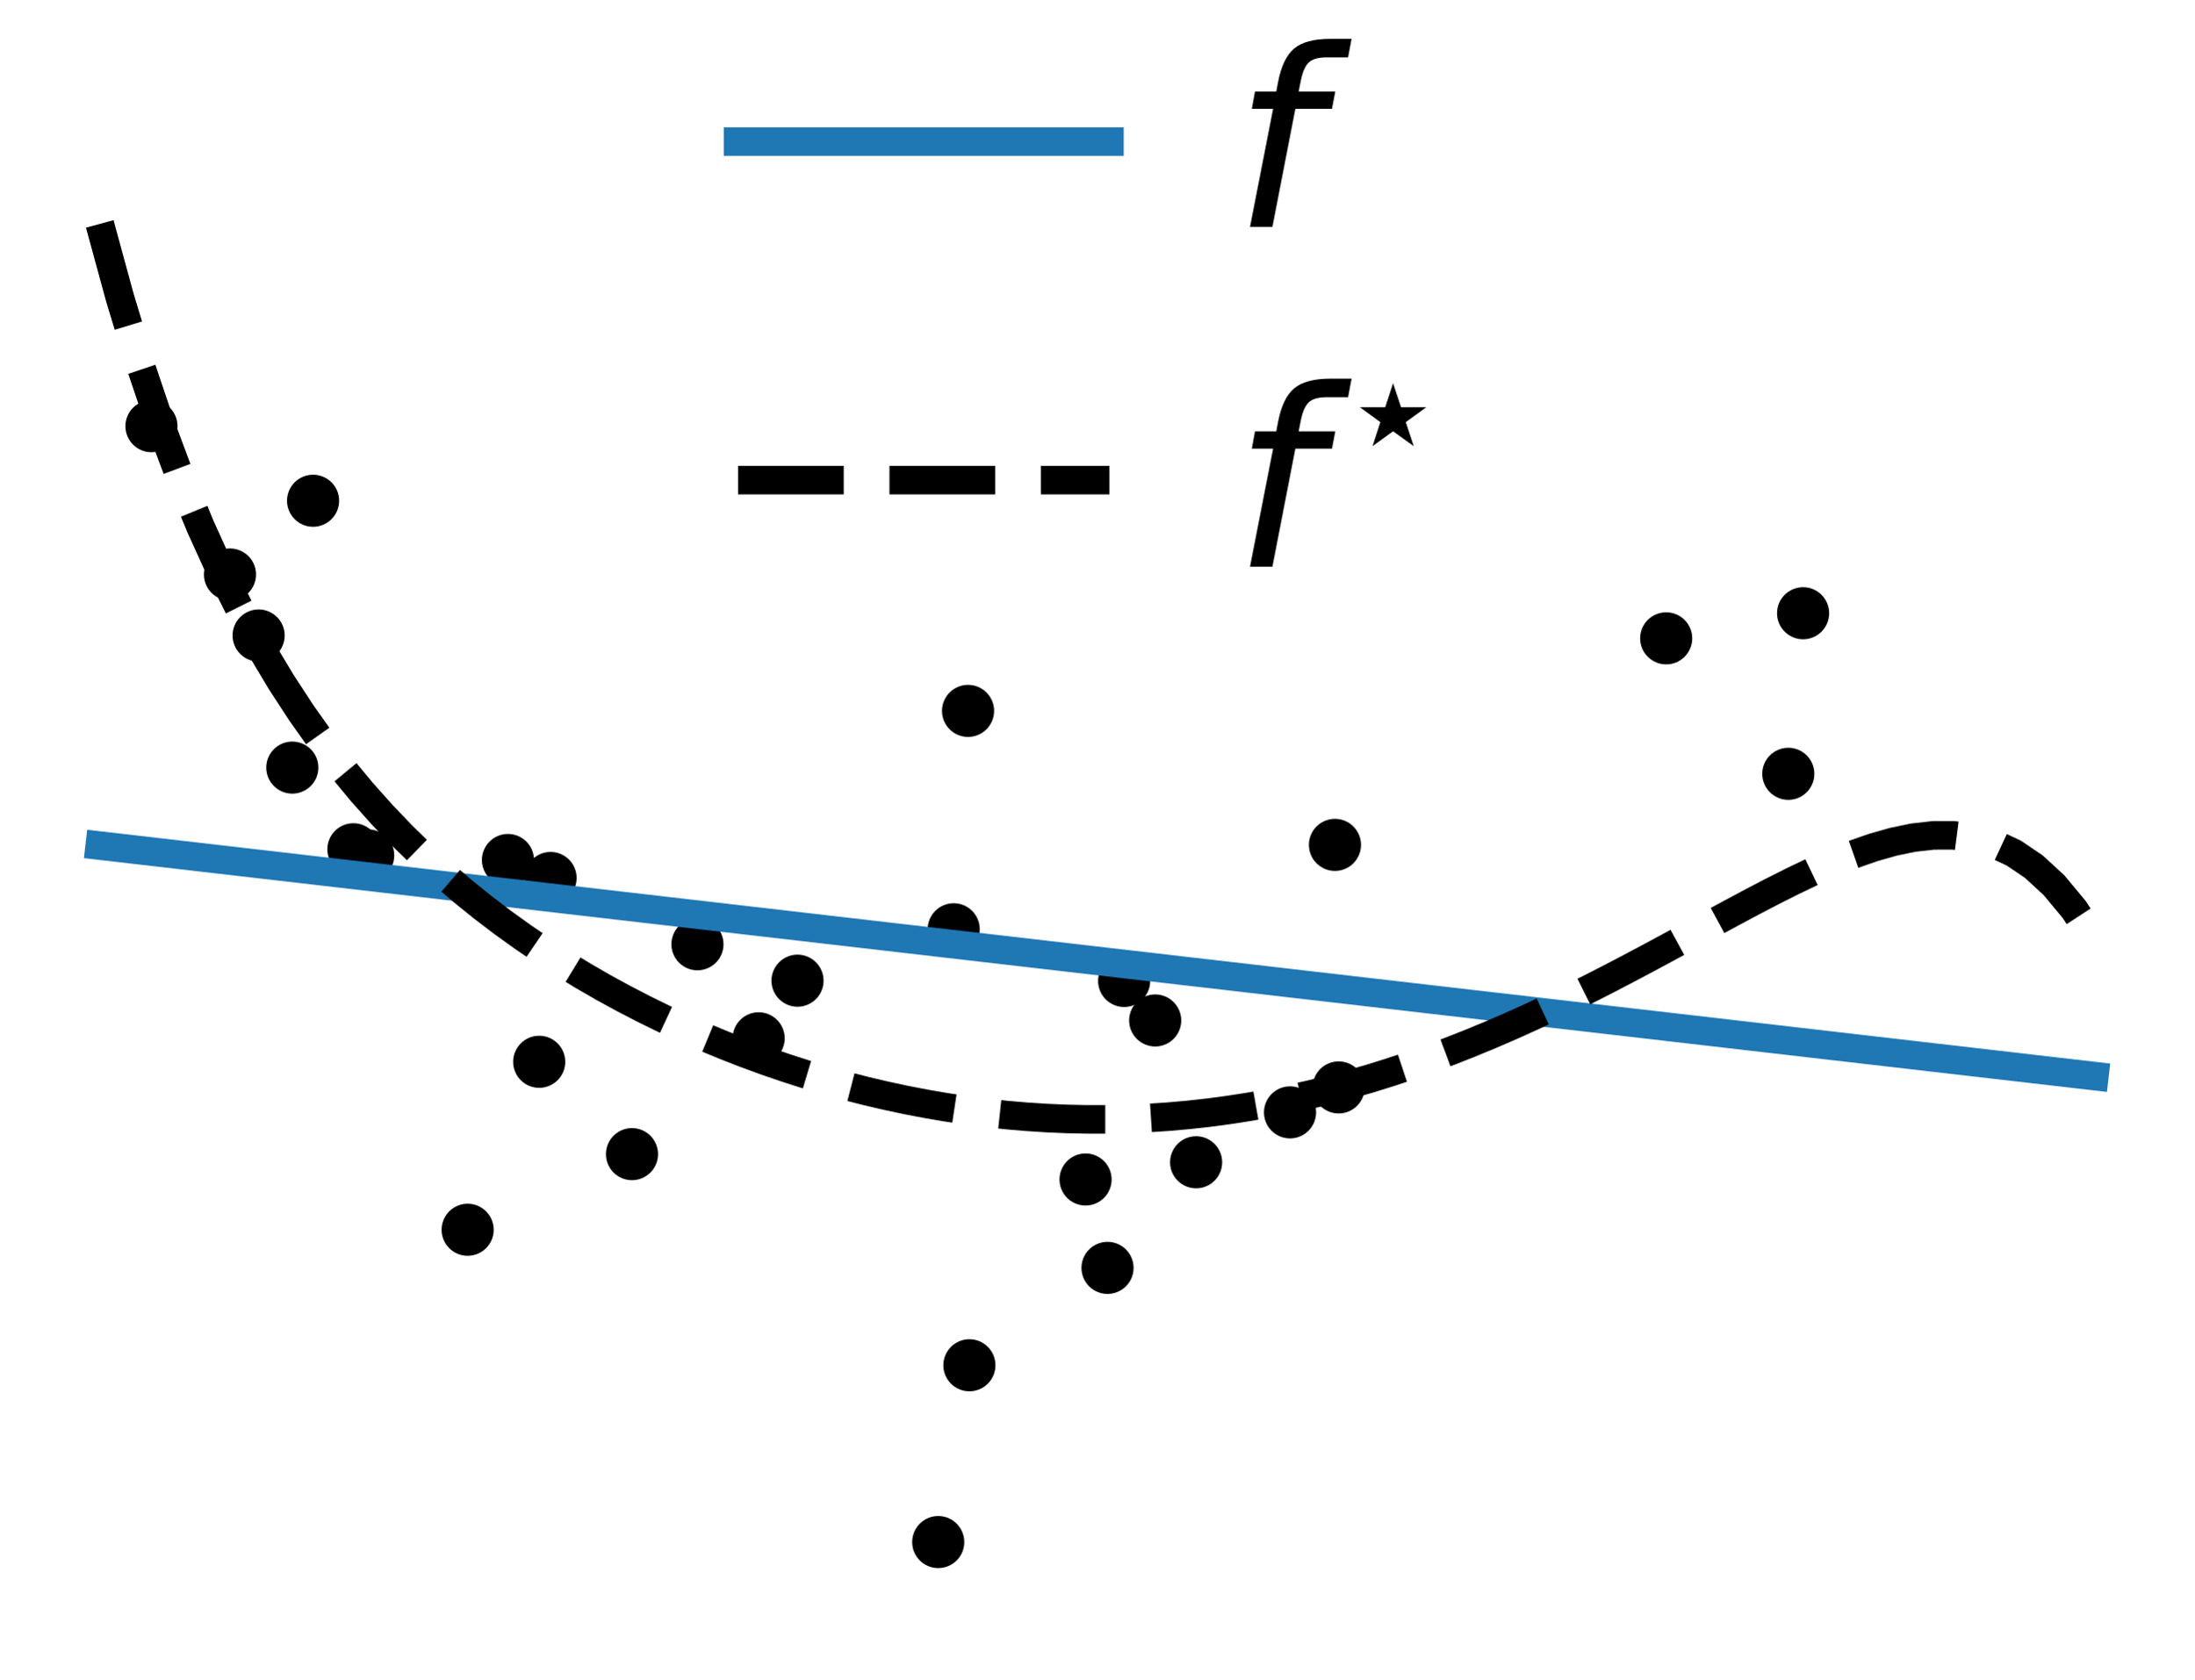
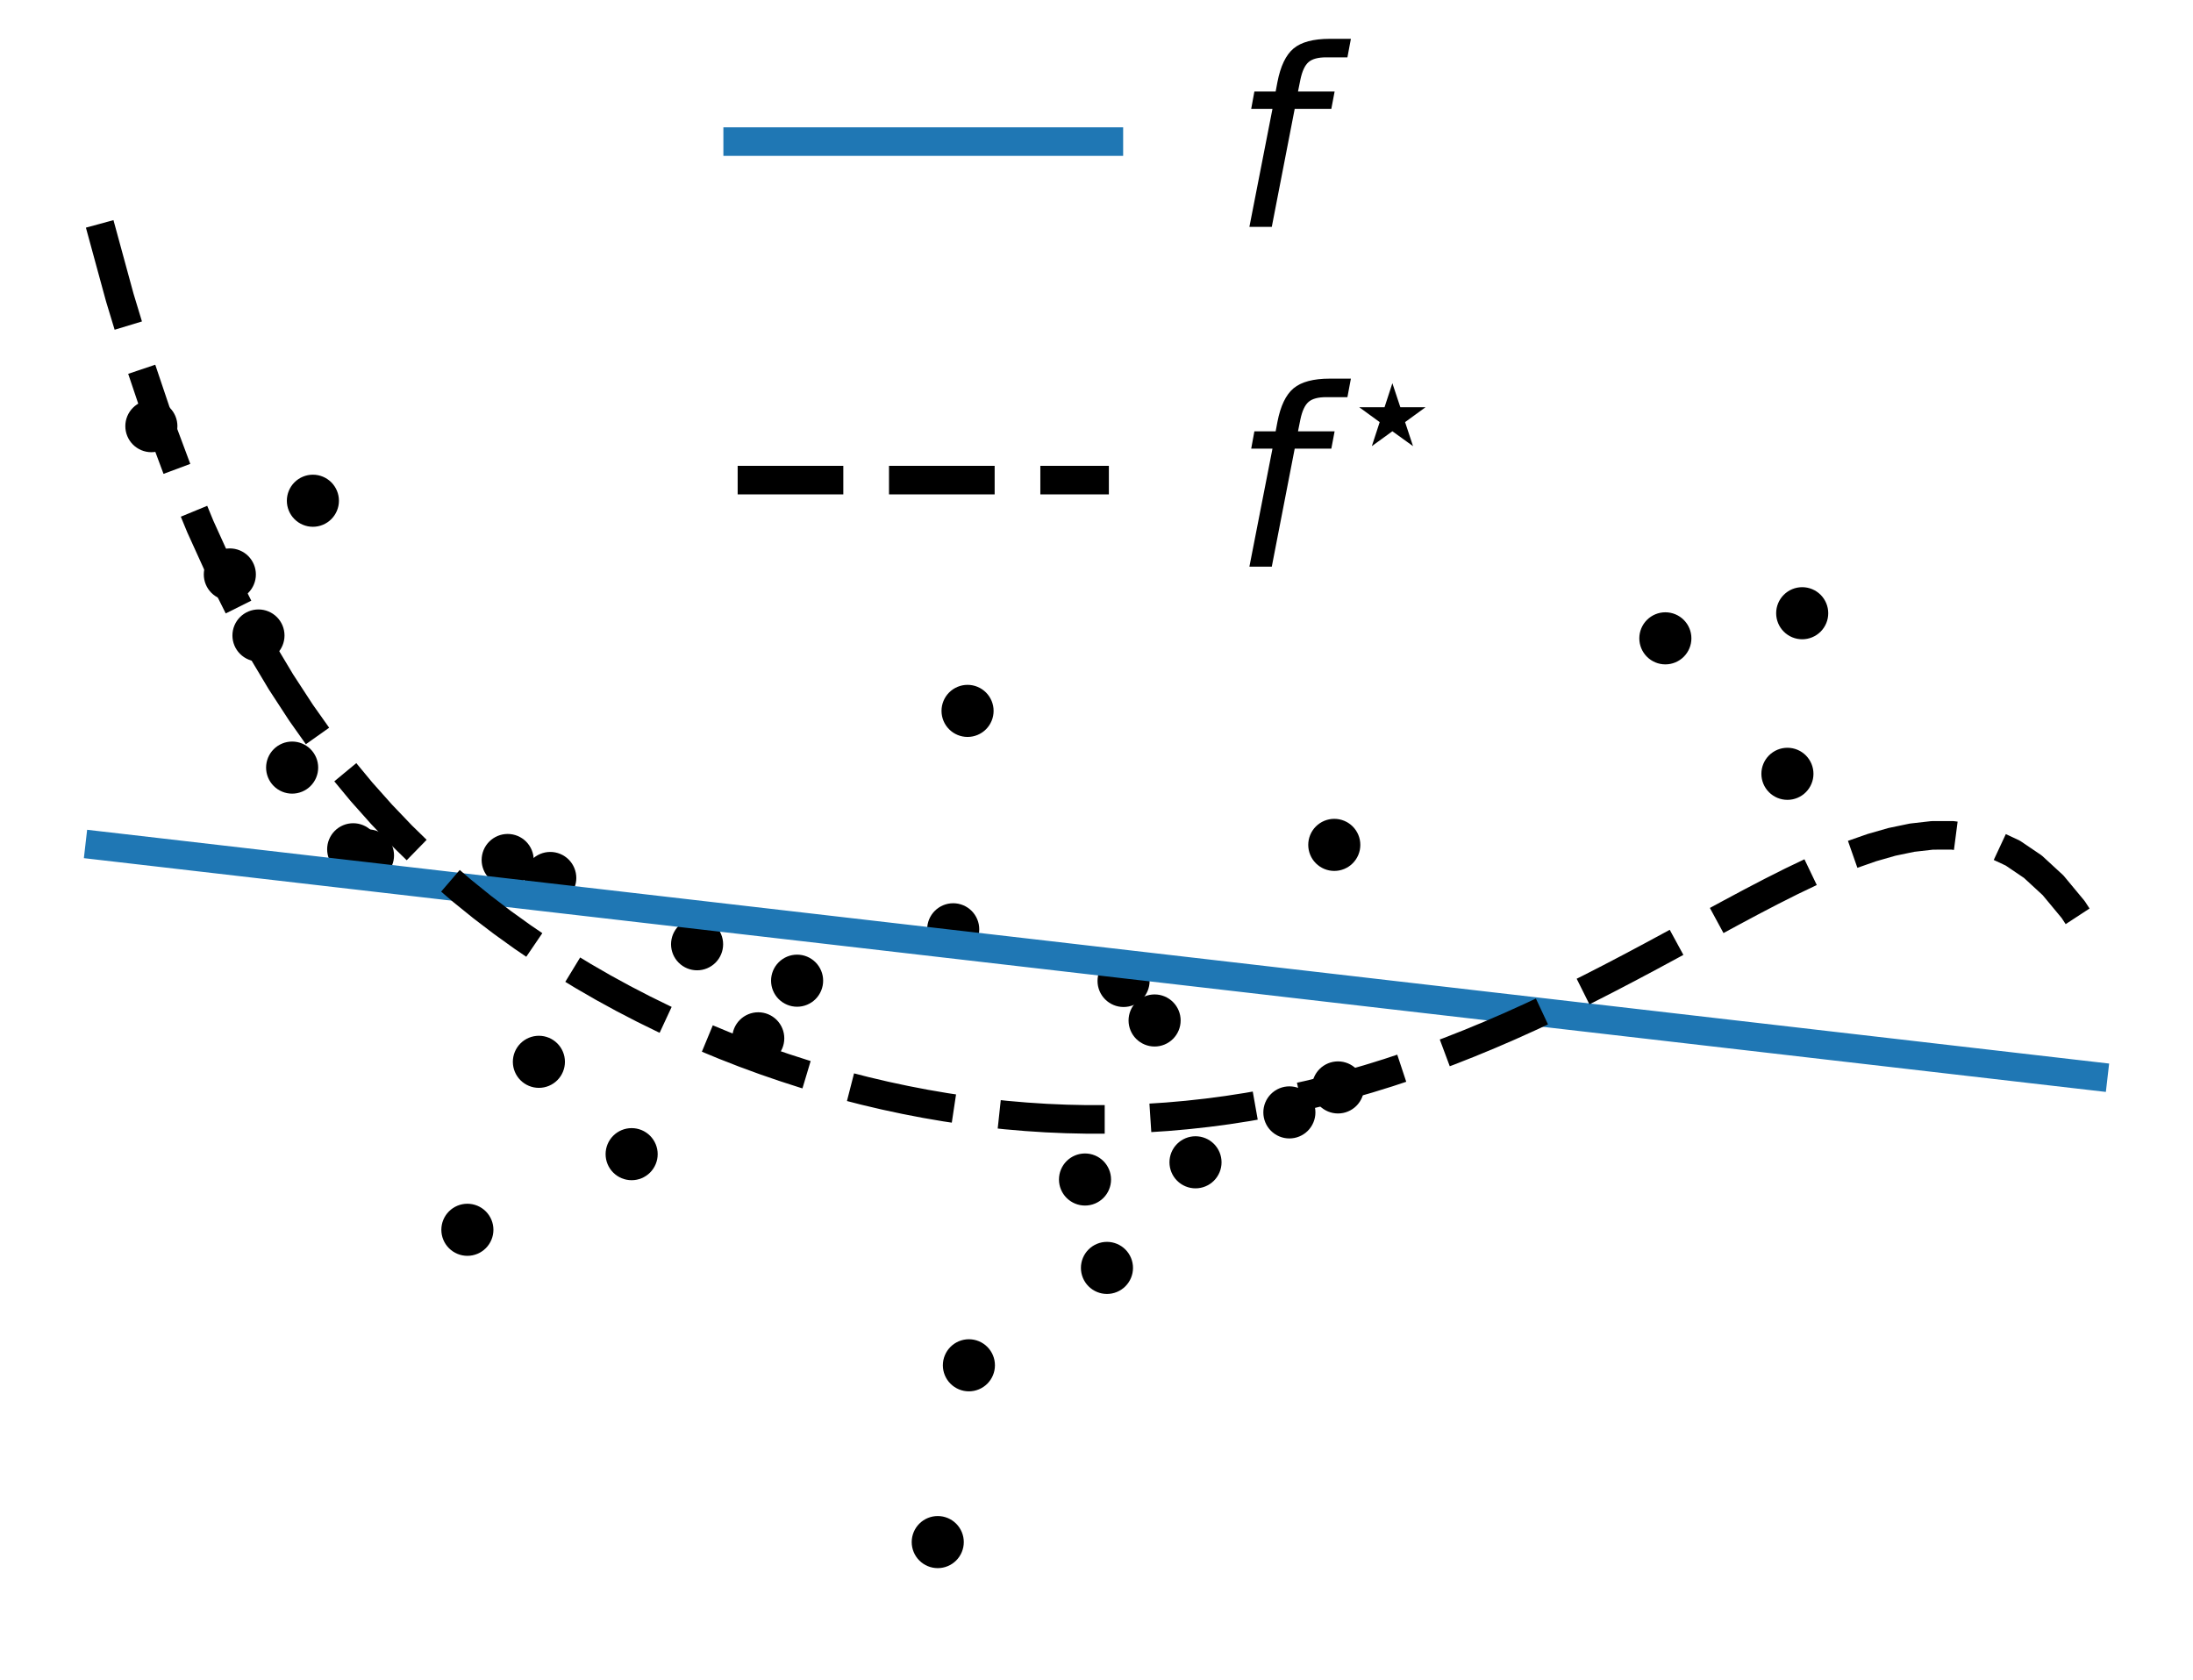
- <svg xmlns="http://www.w3.org/2000/svg" xmlns:xlink="http://www.w3.org/1999/xlink" height="176.4pt" version="1.1" viewBox="0 0 230.4 176.4" width="230.4pt">
+ <svg xmlns="http://www.w3.org/2000/svg" xmlns:xlink="http://www.w3.org/1999/xlink" width="307.2" height="235.2" version="1.1" viewBox="0 0 230.4 176.4">
  <defs>
-     <style type="text/css">*{stroke-linecap:butt;stroke-linejoin:round;}</style>
+     <style type="text/css">*{stroke-linecap:butt;stroke-linejoin:round}</style>
  </defs>
  <g id="figure_1">
    <g id="patch_1">
-       <path d="M 0 176.4  L 230.4 176.4  L 230.4 0  L 0 0  z " style="fill:none;" />
+       <path d="M 0 176.4 L 230.4 176.4 L 230.4 0 L 0 0 z" style="fill:none" />
    </g>
    <g id="axes_1">
      <g id="PathCollection_1">
        <defs>
-           <path d="M 0 2.236  C 0.593 2.236 1.162 2 1.581 1.581  C 2 1.162 2.236 0.593 2.236 0  C 2.236 -0.593 2 -1.162 1.581 -1.581  C 1.162 -2 0.593 -2.236 0 -2.236  C -0.593 -2.236 -1.162 -2 -1.581 -1.581  C -2 -1.162 -2.236 -0.593 -2.236 0  C -2.236 0.593 -2 1.162 -1.581 1.581  C -1.162 2 -0.593 2.236 0 2.236  z " id="mf6c241503c" style="stroke:#000000;" />
+           <path id="mf6c241503c" d="M 0 2.236 C 0.593 2.236 1.162 2 1.581 1.581 C 2 1.162 2.236 0.593 2.236 0 C 2.236 -0.593 2 -1.162 1.581 -1.581 C 1.162 -2 0.593 -2.236 0 -2.236 C -0.593 -2.236 -1.162 -2 -1.581 -1.581 C -2 -1.162 -2.236 -0.593 -2.236 0 C -2.236 0.593 -2 1.162 -1.581 1.581 C -1.162 2 -0.593 2.236 0 2.236 z" style="stroke:#000" />
        </defs>
        <g clip-path="url(#p9dbe2a903a)">
-           <use style="stroke:#000000;" x="101.794" xlink:href="#mf6c241503c" y="143.426" />
-           <use style="stroke:#000000;" x="15.903" xlink:href="#mf6c241503c" y="44.768" />
-           <use style="stroke:#000000;" x="125.602" xlink:href="#mf6c241503c" y="122.101" />
-           <use style="stroke:#000000;" x="101.653" xlink:href="#mf6c241503c" y="74.68" />
-           <use style="stroke:#000000;" x="98.521" xlink:href="#mf6c241503c" y="161.998" />
-           <use style="stroke:#000000;" x="79.663" xlink:href="#mf6c241503c" y="109.077" />
-           <use style="stroke:#000000;" x="53.337" xlink:href="#mf6c241503c" y="90.344" />
-           <use style="stroke:#000000;" x="140.182" xlink:href="#mf6c241503c" y="88.756" />
-           <use style="stroke:#000000;" x="73.237" xlink:href="#mf6c241503c" y="99.196" />
-           <use style="stroke:#000000;" x="66.361" xlink:href="#mf6c241503c" y="121.246" />
-           <use style="stroke:#000000;" x="140.572" xlink:href="#mf6c241503c" y="114.236" />
-           <use style="stroke:#000000;" x="121.304" xlink:href="#mf6c241503c" y="107.202" />
-           <use style="stroke:#000000;" x="38.661" xlink:href="#mf6c241503c" y="89.863" />
-           <use style="stroke:#000000;" x="118.044" xlink:href="#mf6c241503c" y="103.051" />
-           <use style="stroke:#000000;" x="49.104" xlink:href="#mf6c241503c" y="129.191" />
-           <use style="stroke:#000000;" x="174.965" xlink:href="#mf6c241503c" y="67.058" />
-           <use style="stroke:#000000;" x="189.342" xlink:href="#mf6c241503c" y="64.42" />
-           <use style="stroke:#000000;" x="113.993" xlink:href="#mf6c241503c" y="123.909" />
-           <use style="stroke:#000000;" x="187.789" xlink:href="#mf6c241503c" y="81.29" />
-           <use style="stroke:#000000;" x="27.155" xlink:href="#mf6c241503c" y="66.759" />
-           <use style="stroke:#000000;" x="116.299" xlink:href="#mf6c241503c" y="133.195" />
-           <use style="stroke:#000000;" x="24.147" xlink:href="#mf6c241503c" y="60.348" />
-           <use style="stroke:#000000;" x="100.145" xlink:href="#mf6c241503c" y="97.623" />
-           <use style="stroke:#000000;" x="30.692" xlink:href="#mf6c241503c" y="80.637" />
-           <use style="stroke:#000000;" x="37.107" xlink:href="#mf6c241503c" y="89.217" />
-           <use style="stroke:#000000;" x="135.464" xlink:href="#mf6c241503c" y="116.859" />
-           <use style="stroke:#000000;" x="57.812" xlink:href="#mf6c241503c" y="92.233" />
-           <use style="stroke:#000000;" x="32.873" xlink:href="#mf6c241503c" y="52.603" />
-           <use style="stroke:#000000;" x="56.617" xlink:href="#mf6c241503c" y="111.545" />
-           <use style="stroke:#000000;" x="83.745" xlink:href="#mf6c241503c" y="103.023" />
+           <use style="stroke:#000" x="101.794" y="143.426" xlink:href="#mf6c241503c" />
+           <use style="stroke:#000" x="15.903" y="44.768" xlink:href="#mf6c241503c" />
+           <use style="stroke:#000" x="125.602" y="122.101" xlink:href="#mf6c241503c" />
+           <use style="stroke:#000" x="101.653" y="74.68" xlink:href="#mf6c241503c" />
+           <use style="stroke:#000" x="98.521" y="161.998" xlink:href="#mf6c241503c" />
+           <use style="stroke:#000" x="79.663" y="109.077" xlink:href="#mf6c241503c" />
+           <use style="stroke:#000" x="53.337" y="90.344" xlink:href="#mf6c241503c" />
+           <use style="stroke:#000" x="140.182" y="88.756" xlink:href="#mf6c241503c" />
+           <use style="stroke:#000" x="73.237" y="99.196" xlink:href="#mf6c241503c" />
+           <use style="stroke:#000" x="66.361" y="121.246" xlink:href="#mf6c241503c" />
+           <use style="stroke:#000" x="140.572" y="114.236" xlink:href="#mf6c241503c" />
+           <use style="stroke:#000" x="121.304" y="107.202" xlink:href="#mf6c241503c" />
+           <use style="stroke:#000" x="38.661" y="89.863" xlink:href="#mf6c241503c" />
+           <use style="stroke:#000" x="118.044" y="103.051" xlink:href="#mf6c241503c" />
+           <use style="stroke:#000" x="49.104" y="129.191" xlink:href="#mf6c241503c" />
+           <use style="stroke:#000" x="174.965" y="67.058" xlink:href="#mf6c241503c" />
+           <use style="stroke:#000" x="189.342" y="64.42" xlink:href="#mf6c241503c" />
+           <use style="stroke:#000" x="113.993" y="123.909" xlink:href="#mf6c241503c" />
+           <use style="stroke:#000" x="187.789" y="81.29" xlink:href="#mf6c241503c" />
+           <use style="stroke:#000" x="27.155" y="66.759" xlink:href="#mf6c241503c" />
+           <use style="stroke:#000" x="116.299" y="133.195" xlink:href="#mf6c241503c" />
+           <use style="stroke:#000" x="24.147" y="60.348" xlink:href="#mf6c241503c" />
+           <use style="stroke:#000" x="100.145" y="97.623" xlink:href="#mf6c241503c" />
+           <use style="stroke:#000" x="30.692" y="80.637" xlink:href="#mf6c241503c" />
+           <use style="stroke:#000" x="37.107" y="89.217" xlink:href="#mf6c241503c" />
+           <use style="stroke:#000" x="135.464" y="116.859" xlink:href="#mf6c241503c" />
+           <use style="stroke:#000" x="57.812" y="92.233" xlink:href="#mf6c241503c" />
+           <use style="stroke:#000" x="32.873" y="52.603" xlink:href="#mf6c241503c" />
+           <use style="stroke:#000" x="56.617" y="111.545" xlink:href="#mf6c241503c" />
+           <use style="stroke:#000" x="83.745" y="103.023" xlink:href="#mf6c241503c" />
        </g>
      </g>
      <g id="line2d_1">
-         <path clip-path="url(#p9dbe2a903a)" d="M 10.473 88.832  L 12.588 89.076  L 14.704 89.321  L 16.82 89.565  L 18.936 89.81  L 21.051 90.055  L 23.167 90.299  L 25.283 90.544  L 27.398 90.788  L 29.514 91.033  L 31.63 91.278  L 33.745 91.522  L 35.861 91.767  L 37.977 92.011  L 40.093 92.256  L 42.208 92.501  L 44.324 92.745  L 46.44 92.99  L 48.555 93.234  L 50.671 93.479  L 52.787 93.724  L 54.902 93.968  L 57.018 94.213  L 59.134 94.457  L 61.25 94.702  L 63.365 94.946  L 65.481 95.191  L 67.597 95.436  L 69.712 95.68  L 71.828 95.925  L 73.944 96.169  L 76.06 96.414  L 78.175 96.659  L 80.291 96.903  L 82.407 97.148  L 84.522 97.392  L 86.638 97.637  L 88.754 97.882  L 90.869 98.126  L 92.985 98.371  L 95.101 98.615  L 97.217 98.86  L 99.332 99.105  L 101.448 99.349  L 103.564 99.594  L 105.679 99.838  L 107.795 100.083  L 109.911 100.327  L 112.026 100.572  L 114.142 100.817  L 116.258 101.061  L 118.374 101.306  L 120.489 101.55  L 122.605 101.795  L 124.721 102.04  L 126.836 102.284  L 128.952 102.529  L 131.068 102.773  L 133.183 103.018  L 135.299 103.263  L 137.415 103.507  L 139.531 103.752  L 141.646 103.996  L 143.762 104.241  L 145.878 104.486  L 147.993 104.73  L 150.109 104.975  L 152.225 105.219  L 154.34 105.464  L 156.456 105.709  L 158.572 105.953  L 160.688 106.198  L 162.803 106.442  L 164.919 106.687  L 167.035 106.931  L 169.15 107.176  L 171.266 107.421  L 173.382 107.665  L 175.498 107.91  L 177.613 108.154  L 179.729 108.399  L 181.845 108.644  L 183.96 108.888  L 186.076 109.133  L 188.192 109.377  L 190.307 109.622  L 192.423 109.867  L 194.539 110.111  L 196.655 110.356  L 198.77 110.6  L 200.886 110.845  L 203.002 111.09  L 205.117 111.334  L 207.233 111.579  L 209.349 111.823  L 211.464 112.068  L 213.58 112.313  L 215.696 112.557  L 217.812 112.802  L 219.927 113.046  " style="fill:none;stroke:#1f77b4;stroke-linecap:square;stroke-width:3;" />
+         <path d="M 10.473 88.832 L 12.588 89.076 L 14.704 89.321 L 16.82 89.565 L 18.936 89.81 L 21.051 90.055 L 23.167 90.299 L 25.283 90.544 L 27.398 90.788 L 29.514 91.033 L 31.63 91.278 L 33.745 91.522 L 35.861 91.767 L 37.977 92.011 L 40.093 92.256 L 42.208 92.501 L 44.324 92.745 L 46.44 92.99 L 48.555 93.234 L 50.671 93.479 L 52.787 93.724 L 54.902 93.968 L 57.018 94.213 L 59.134 94.457 L 61.25 94.702 L 63.365 94.946 L 65.481 95.191 L 67.597 95.436 L 69.712 95.68 L 71.828 95.925 L 73.944 96.169 L 76.06 96.414 L 78.175 96.659 L 80.291 96.903 L 82.407 97.148 L 84.522 97.392 L 86.638 97.637 L 88.754 97.882 L 90.869 98.126 L 92.985 98.371 L 95.101 98.615 L 97.217 98.86 L 99.332 99.105 L 101.448 99.349 L 103.564 99.594 L 105.679 99.838 L 107.795 100.083 L 109.911 100.327 L 112.026 100.572 L 114.142 100.817 L 116.258 101.061 L 118.374 101.306 L 120.489 101.55 L 122.605 101.795 L 124.721 102.04 L 126.836 102.284 L 128.952 102.529 L 131.068 102.773 L 133.183 103.018 L 135.299 103.263 L 137.415 103.507 L 139.531 103.752 L 141.646 103.996 L 143.762 104.241 L 145.878 104.486 L 147.993 104.73 L 150.109 104.975 L 152.225 105.219 L 154.34 105.464 L 156.456 105.709 L 158.572 105.953 L 160.688 106.198 L 162.803 106.442 L 164.919 106.687 L 167.035 106.931 L 169.15 107.176 L 171.266 107.421 L 173.382 107.665 L 175.498 107.91 L 177.613 108.154 L 179.729 108.399 L 181.845 108.644 L 183.96 108.888 L 186.076 109.133 L 188.192 109.377 L 190.307 109.622 L 192.423 109.867 L 194.539 110.111 L 196.655 110.356 L 198.77 110.6 L 200.886 110.845 L 203.002 111.09 L 205.117 111.334 L 207.233 111.579 L 209.349 111.823 L 211.464 112.068 L 213.58 112.313 L 215.696 112.557 L 217.812 112.802 L 219.927 113.046" clip-path="url(#p9dbe2a903a)" style="fill:none;stroke:#1f77b4;stroke-linecap:square;stroke-width:3" />
      </g>
      <g id="line2d_2">
-         <path clip-path="url(#p9dbe2a903a)" d="M 10.473 23.52  L 12.588 31.27  L 14.704 38.241  L 16.82 44.523  L 18.936 50.195  L 21.051 55.328  L 23.167 59.986  L 25.283 64.223  L 27.398 68.089  L 29.514 71.626  L 31.63 74.872  L 33.745 77.86  L 35.861 80.62  L 37.977 83.177  L 40.093 85.552  L 42.208 87.765  L 44.324 89.832  L 46.44 91.769  L 48.555 93.587  L 50.671 95.297  L 52.787 96.91  L 54.902 98.431  L 57.018 99.87  L 59.134 101.231  L 61.25 102.52  L 63.365 103.741  L 65.481 104.898  L 67.597 105.994  L 69.712 107.032  L 71.828 108.015  L 73.944 108.944  L 76.06 109.82  L 78.175 110.647  L 80.291 111.424  L 82.407 112.152  L 84.522 112.834  L 86.638 113.468  L 88.754 114.057  L 90.869 114.599  L 92.985 115.097  L 95.101 115.549  L 97.217 115.957  L 99.332 116.319  L 101.448 116.637  L 103.564 116.909  L 105.679 117.137  L 107.795 117.319  L 109.911 117.457  L 112.026 117.548  L 114.142 117.594  L 116.258 117.594  L 118.374 117.548  L 120.489 117.455  L 122.605 117.316  L 124.721 117.13  L 126.836 116.897  L 128.952 116.617  L 131.068 116.289  L 133.183 115.915  L 135.299 115.493  L 137.415 115.023  L 139.531 114.507  L 141.646 113.944  L 143.762 113.335  L 145.878 112.679  L 147.993 111.978  L 150.109 111.232  L 152.225 110.443  L 154.34 109.61  L 156.456 108.736  L 158.572 107.822  L 160.688 106.869  L 162.803 105.88  L 164.919 104.857  L 167.035 103.802  L 169.15 102.719  L 171.266 101.612  L 173.382 100.486  L 175.498 99.344  L 177.613 98.193  L 179.729 97.041  L 181.845 95.895  L 183.96 94.764  L 186.076 93.66  L 188.192 92.594  L 190.307 91.582  L 192.423 90.64  L 194.539 89.786  L 196.655 89.045  L 198.77 88.439  L 200.886 87.999  L 203.002 87.758  L 205.117 87.753  L 207.233 88.028  L 209.349 88.631  L 211.464 89.618  L 213.58 91.051  L 215.696 93.001  L 217.812 95.549  L 219.927 98.784  " style="fill:none;stroke:#000000;stroke-dasharray:11.1,4.8;stroke-dashoffset:0;stroke-width:3;" />
+         <path d="M 10.473 23.52 L 12.588 31.27 L 14.704 38.241 L 16.82 44.523 L 18.936 50.195 L 21.051 55.328 L 23.167 59.986 L 25.283 64.223 L 27.398 68.089 L 29.514 71.626 L 31.63 74.872 L 33.745 77.86 L 35.861 80.62 L 37.977 83.177 L 40.093 85.552 L 42.208 87.765 L 44.324 89.832 L 46.44 91.769 L 48.555 93.587 L 50.671 95.297 L 52.787 96.91 L 54.902 98.431 L 57.018 99.87 L 59.134 101.231 L 61.25 102.52 L 63.365 103.741 L 65.481 104.898 L 67.597 105.994 L 69.712 107.032 L 71.828 108.015 L 73.944 108.944 L 76.06 109.82 L 78.175 110.647 L 80.291 111.424 L 82.407 112.152 L 84.522 112.834 L 86.638 113.468 L 88.754 114.057 L 90.869 114.599 L 92.985 115.097 L 95.101 115.549 L 97.217 115.957 L 99.332 116.319 L 101.448 116.637 L 103.564 116.909 L 105.679 117.137 L 107.795 117.319 L 109.911 117.457 L 112.026 117.548 L 114.142 117.594 L 116.258 117.594 L 118.374 117.548 L 120.489 117.455 L 122.605 117.316 L 124.721 117.13 L 126.836 116.897 L 128.952 116.617 L 131.068 116.289 L 133.183 115.915 L 135.299 115.493 L 137.415 115.023 L 139.531 114.507 L 141.646 113.944 L 143.762 113.335 L 145.878 112.679 L 147.993 111.978 L 150.109 111.232 L 152.225 110.443 L 154.34 109.61 L 156.456 108.736 L 158.572 107.822 L 160.688 106.869 L 162.803 105.88 L 164.919 104.857 L 167.035 103.802 L 169.15 102.719 L 171.266 101.612 L 173.382 100.486 L 175.498 99.344 L 177.613 98.193 L 179.729 97.041 L 181.845 95.895 L 183.96 94.764 L 186.076 93.66 L 188.192 92.594 L 190.307 91.582 L 192.423 90.64 L 194.539 89.786 L 196.655 89.045 L 198.77 88.439 L 200.886 87.999 L 203.002 87.758 L 205.117 87.753 L 207.233 88.028 L 209.349 88.631 L 211.464 89.618 L 213.58 91.051 L 215.696 93.001 L 217.812 95.549 L 219.927 98.784" clip-path="url(#p9dbe2a903a)" style="fill:none;stroke:#000;stroke-dasharray:11.1,4.8;stroke-dashoffset:0;stroke-width:3" />
      </g>
      <g id="legend_1">
        <g id="line2d_3">
-           <path d="M 77.5 14.873  L 116.5 14.873  " style="fill:none;stroke:#1f77b4;stroke-linecap:square;stroke-width:3;" />
+           <path d="M 77.5 14.873 L 116.5 14.873" style="fill:none;stroke:#1f77b4;stroke-linecap:square;stroke-width:3" />
        </g>
-         <g id="line2d_4" />
        <g id="text_1">
          <g transform="translate(129.5 23.97281)scale(0.26 -0.26)">
            <defs>
-               <path d="M -28.609 79.984  L -21.391 79.984  L -9.422 61.625  L -16.219 61.625  L -25 73.578  L -33.797 61.625  L -40.578 61.625  z M -25 56  z " id="DejaVuSans-770" />
-               <path d="M 47.797 75.984  L 46.391 68.5  L 37.797 68.5  Q 32.906 68.5 30.688 66.578  Q 28.469 64.656 27.391 59.516  L 26.422 54.688  L 41.219 54.688  L 39.891 47.703  L 25.094 47.703  L 15.828 0  L 6.781 0  L 16.109 47.703  L 7.516 47.703  L 8.797 54.688  L 17.391 54.688  L 18.109 58.5  Q 19.969 68.172 24.625 72.078  Q 29.297 75.984 39.312 75.984  z " id="DejaVuSans-Oblique-102" />
+               <path id="DejaVuSans-770" d="M -28.609 79.984 L -21.391 79.984 L -9.422 61.625 L -16.219 61.625 L -25 73.578 L -33.797 61.625 L -40.578 61.625 z M -25 56 z" />
+               <path id="DejaVuSans-Oblique-102" d="M 47.797 75.984 L 46.391 68.5 L 37.797 68.5 Q 32.906 68.5 30.688 66.578 Q 28.469 64.656 27.391 59.516 L 26.422 54.688 L 41.219 54.688 L 39.891 47.703 L 25.094 47.703 L 15.828 0 L 6.781 0 L 16.109 47.703 L 7.516 47.703 L 8.797 54.688 L 17.391 54.688 L 18.109 58.5 Q 19.969 68.172 24.625 72.078 Q 29.297 75.984 39.312 75.984 z" />
            </defs>
            <use transform="translate(47.3794 33.01562)" xlink:href="#DejaVuSans-770" />
            <use transform="translate(0 0.53125)" xlink:href="#DejaVuSans-Oblique-102" />
          </g>
        </g>
        <g id="line2d_5">
-           <path d="M 77.5 50.436  L 116.5 50.436  " style="fill:none;stroke:#000000;stroke-dasharray:11.1,4.8;stroke-dashoffset:0;stroke-width:3;" />
+           <path d="M 77.5 50.436 L 116.5 50.436" style="fill:none;stroke:#000;stroke-dasharray:11.1,4.8;stroke-dashoffset:0;stroke-width:3" />
        </g>
-         <g id="line2d_6" />
        <g id="text_2">
          <g transform="translate(129.5 59.53594)scale(0.26 -0.26)">
            <defs>
-               <path d="M 12.156 37.359  L 26.766 37.359  L 31.297 51.219  L 35.891 37.359  L 50.438 37.359  L 38.625 28.766  L 43.219 14.891  L 31.297 23.484  L 19.438 14.891  L 23.969 28.766  z " id="DejaVuSans-8902" />
+               <path id="DejaVuSans-8902" d="M 12.156 37.359 L 26.766 37.359 L 31.297 51.219 L 35.891 37.359 L 50.438 37.359 L 38.625 28.766 L 43.219 14.891 L 31.297 23.484 L 19.438 14.891 L 23.969 28.766 z" />
            </defs>
            <use transform="translate(0 0.015625)" xlink:href="#DejaVuSans-Oblique-102" />
            <use transform="translate(42.65279 38.29688)scale(0.7)" xlink:href="#DejaVuSans-8902" />
          </g>
        </g>
      </g>
    </g>
  </g>
  <defs>
    <clipPath id="p9dbe2a903a">
-       <rect height="176.4" width="230.4" x="0" y="0" />
+       <rect width="230.4" height="176.4" x="0" y="0" />
    </clipPath>
  </defs>
</svg>
